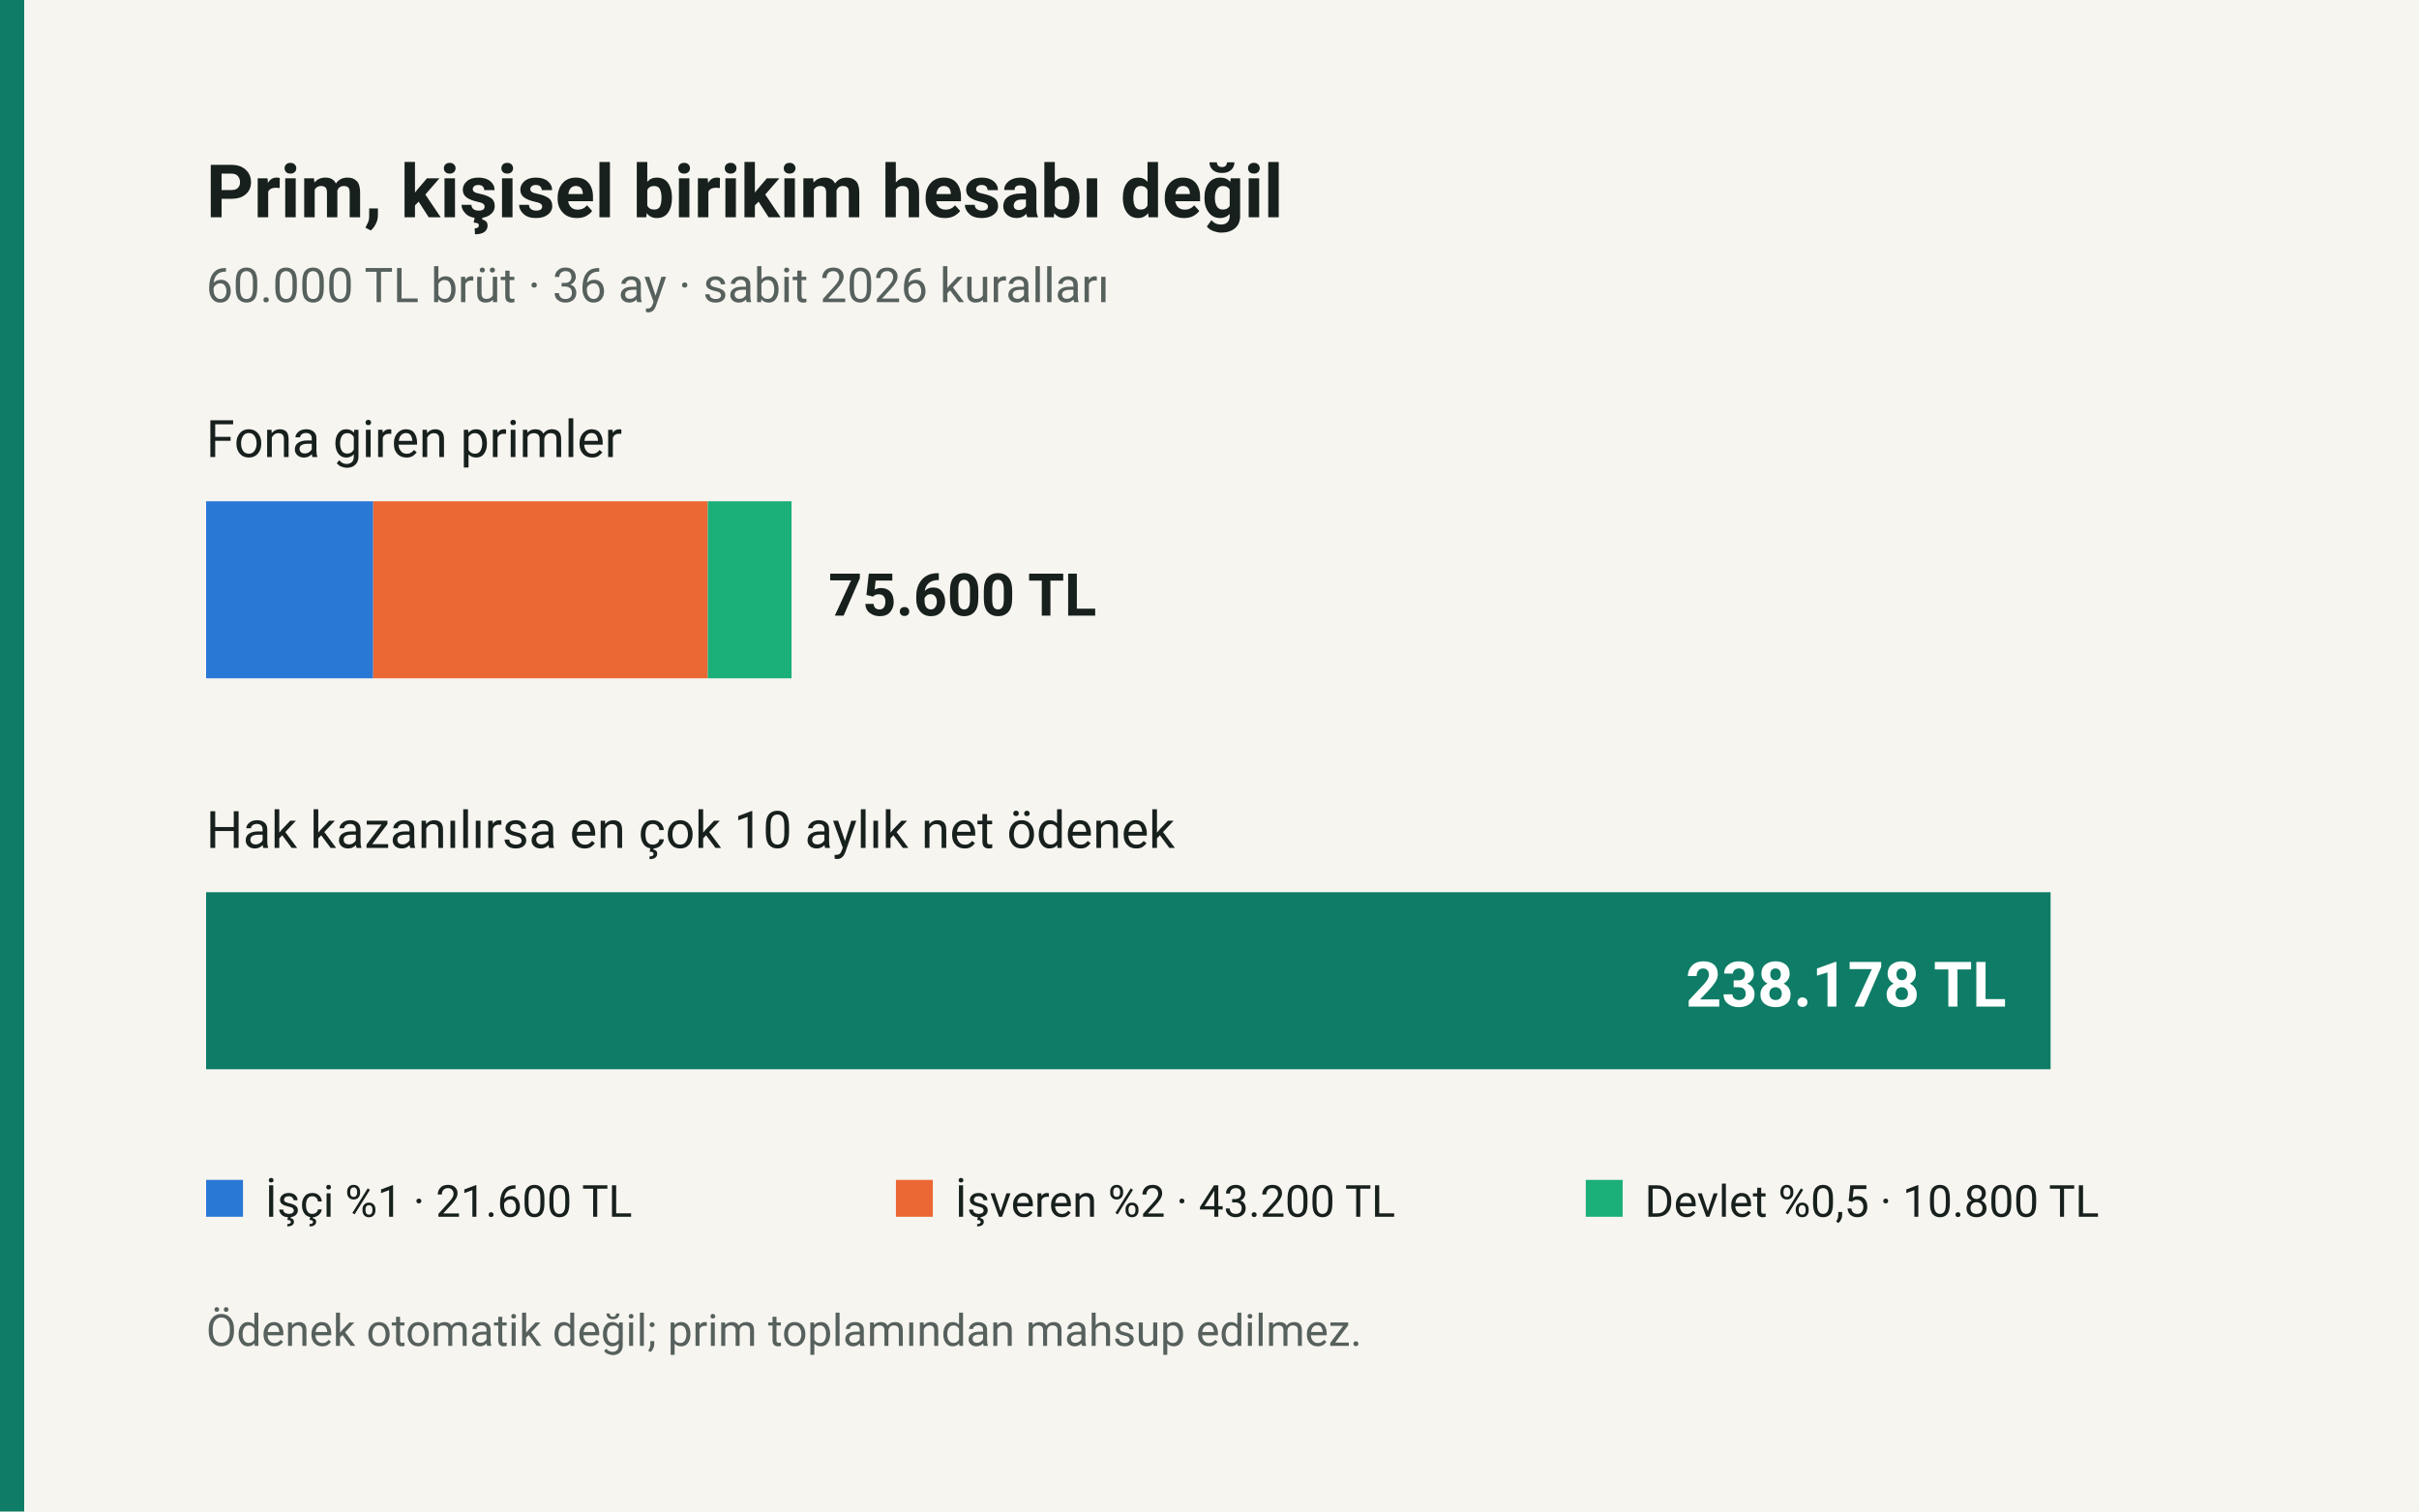
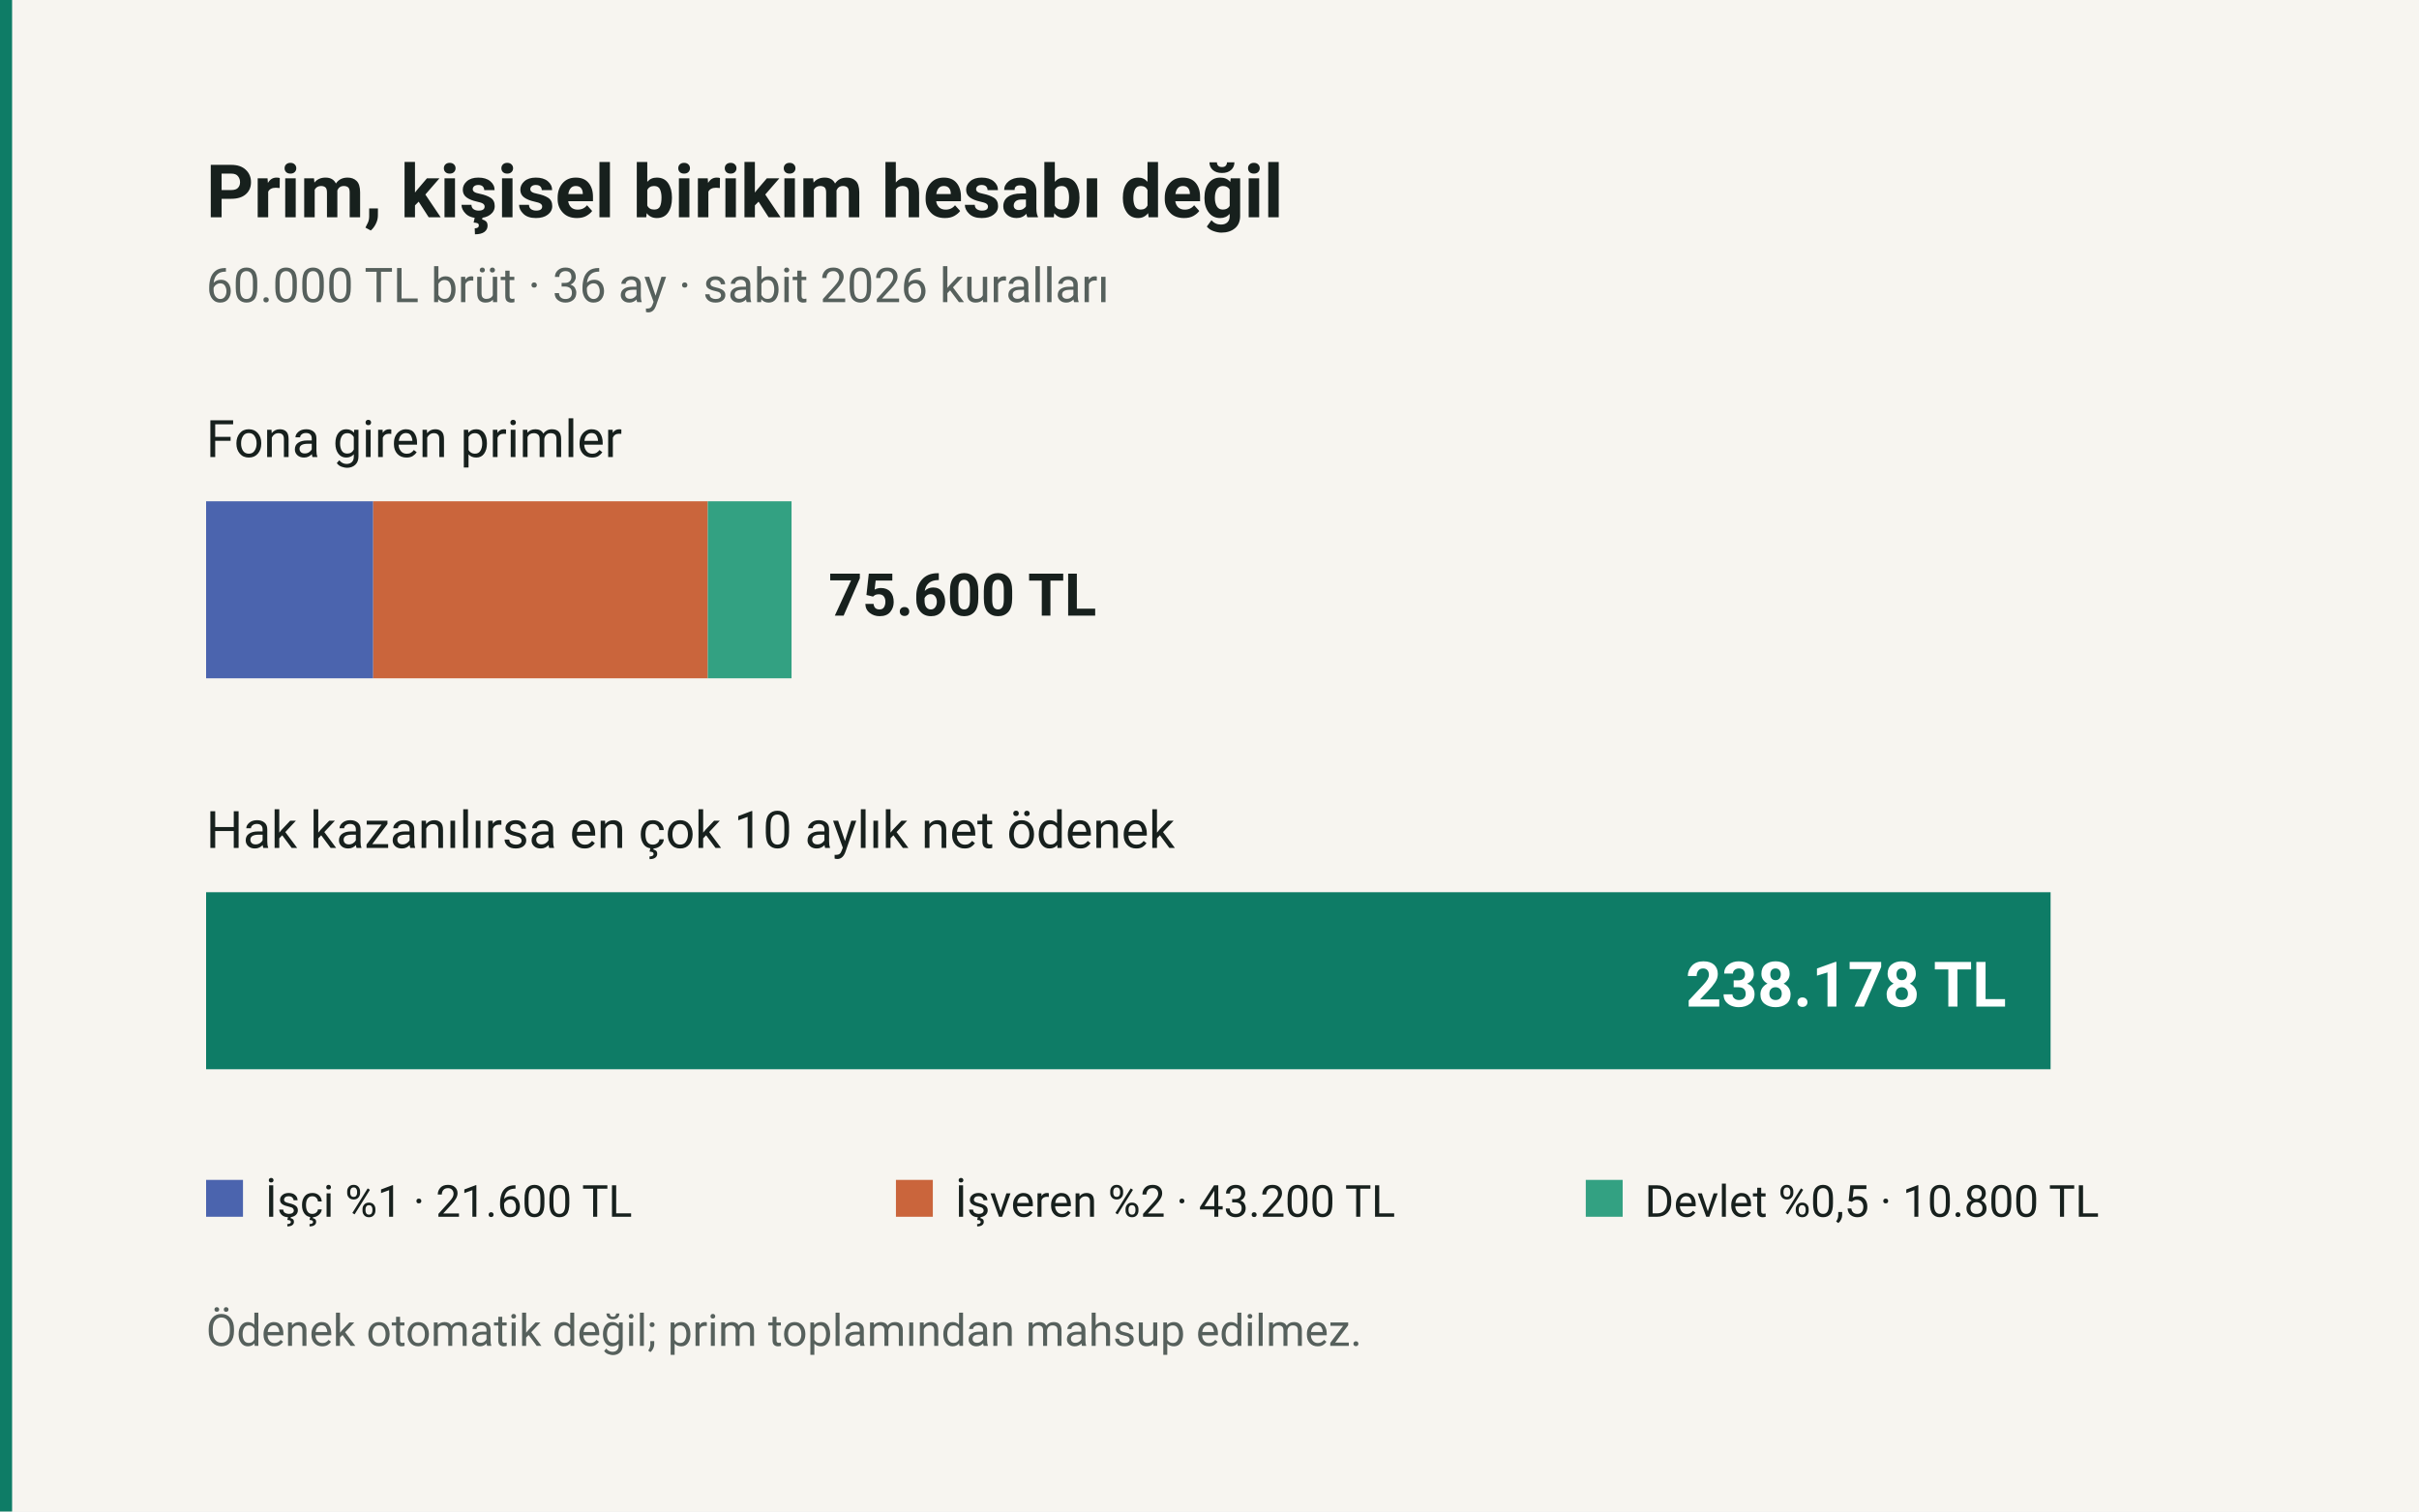
<svg xmlns="http://www.w3.org/2000/svg" viewBox="0 0 800 500" width="800" height="500" role="img" aria-label="Sabit 2026 kurallarıyla 36 ayda toplam fon primi ve koşullu azami işsizlik ödeneği">
  <style>text{font-family:"Segoe UI",-apple-system,BlinkMacSystemFont,Roboto,Helvetica,Arial,sans-serif}</style>
  <rect width="800" height="500" fill="#f7f5f0" />
-   <rect width="8" height="500" fill="#0e7c66" />
+   <rect width="4" height="500" fill="#0e7c66" />
  <svg x="34" y="30" width="732" height="440" viewBox="0 0 600 360">
    <text x="28" y="34" font-size="20" font-weight="700" fill="#17201d">Prim, kişisel birikim hesabı değil</text>
    <text x="28" y="57" font-size="13" fill="#56605c">60.000 TL brüt · 36 ay · sabit 2026 kuralları</text>
    <text x="28" y="99" font-size="14" fill="#17201d">Fona giren primler</text>
-     <rect x="28.0" y="111" width="45.3" height="48" fill="#2a78d6" />
-     <rect x="73.3" y="111" width="90.7" height="48" fill="#eb6834" />
-     <rect x="164.0" y="111" width="22.7" height="48" fill="#1baf7a" />
+     <rect x="28.0" y="111" width="45.3" height="48" fill="#4b64ae" />
+     <rect x="73.3" y="111" width="90.7" height="48" fill="#ca653c" />
+     <rect x="164.0" y="111" width="22.7" height="48" fill="#33a182" />
    <text x="196.7" y="142" font-size="16" font-weight="700" fill="#17201d">75.600 TL</text>
    <text x="28" y="205" font-size="14" fill="#17201d">Hak kazanılırsa en çok 10 aylık net ödenek</text>
    <rect x="28" y="217" width="500" height="48" fill="#0e7c66" />
    <text x="516" y="248" font-size="17" font-weight="700" text-anchor="end" fill="white">238.178 TL</text>
-     <rect x="28" y="295" width="10" height="10" fill="#2a78d6" />
+     <rect x="28" y="295" width="10" height="10" fill="#4b64ae" />
    <text x="44" y="305" font-size="12" fill="#17201d">İşçi %1 · 21.600 TL</text>
-     <rect x="215" y="295" width="10" height="10" fill="#eb6834" />
+     <rect x="215" y="295" width="10" height="10" fill="#ca653c" />
    <text x="231" y="305" font-size="12" fill="#17201d">İşveren %2 · 43.200 TL</text>
-     <rect x="402" y="295" width="10" height="10" fill="#1baf7a" />
+     <rect x="402" y="295" width="10" height="10" fill="#33a182" />
    <text x="418" y="305" font-size="12" fill="#17201d">Devlet %0,5 · 10.800 TL</text>
    <text x="28" y="340" font-size="12" fill="#56605c">Ödenek otomatik değil; prim toplamından mahsup edilmez.</text>
  </svg>
</svg>
